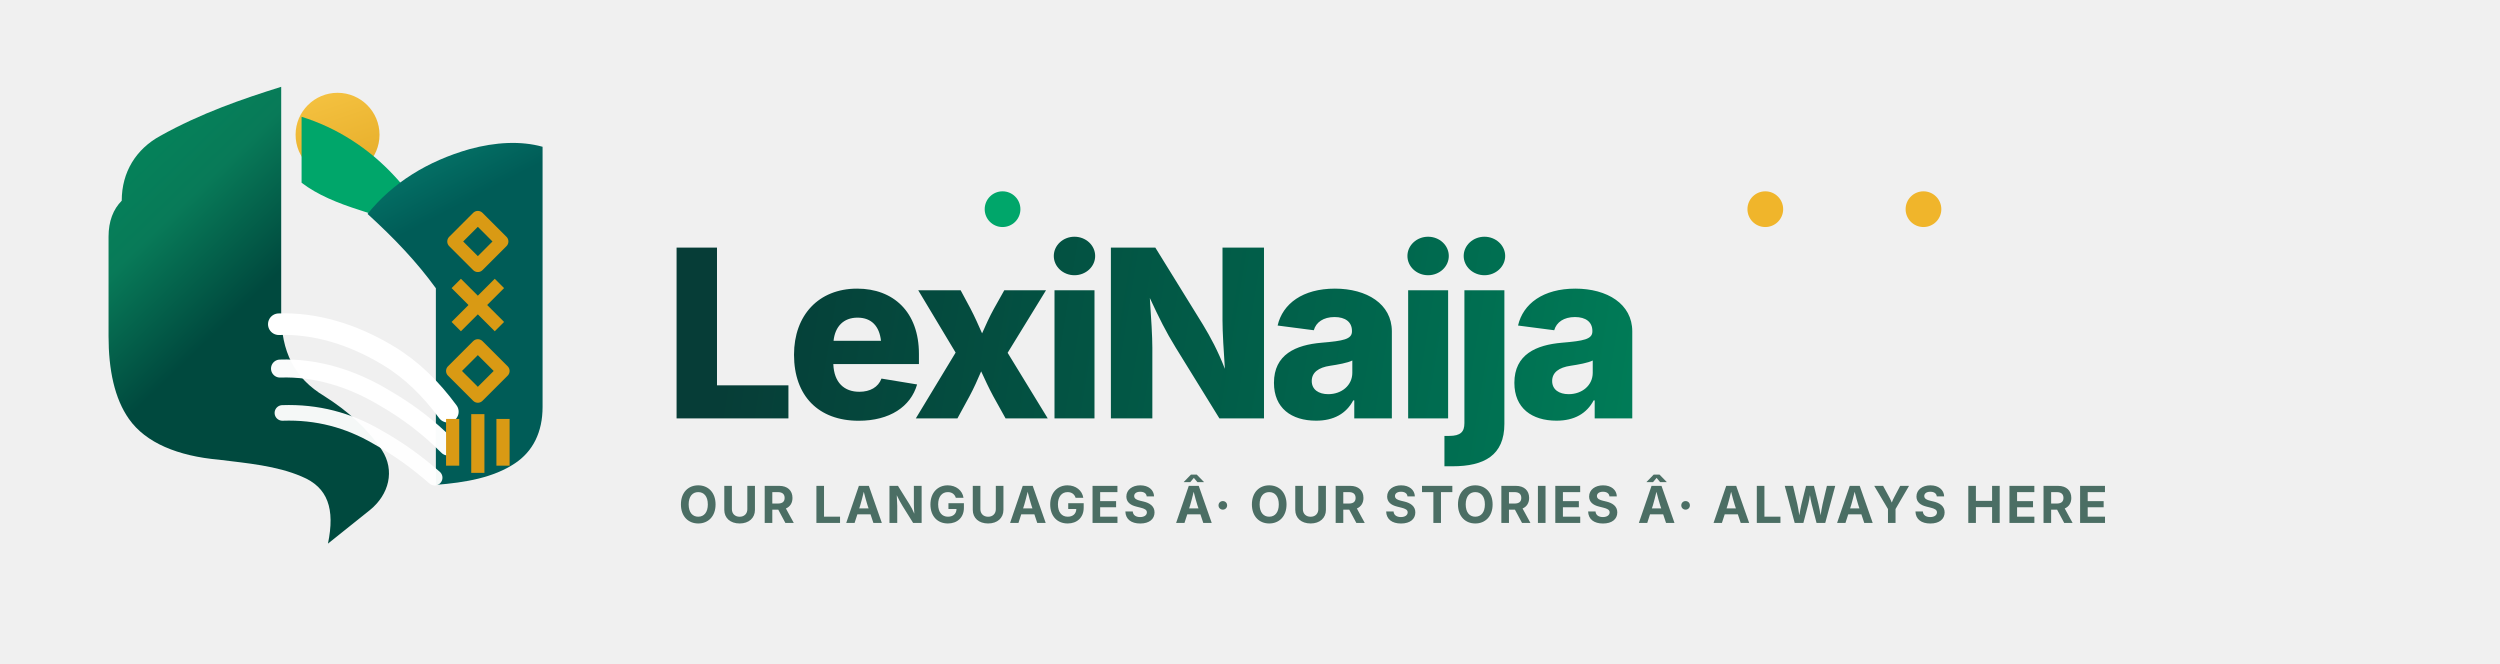
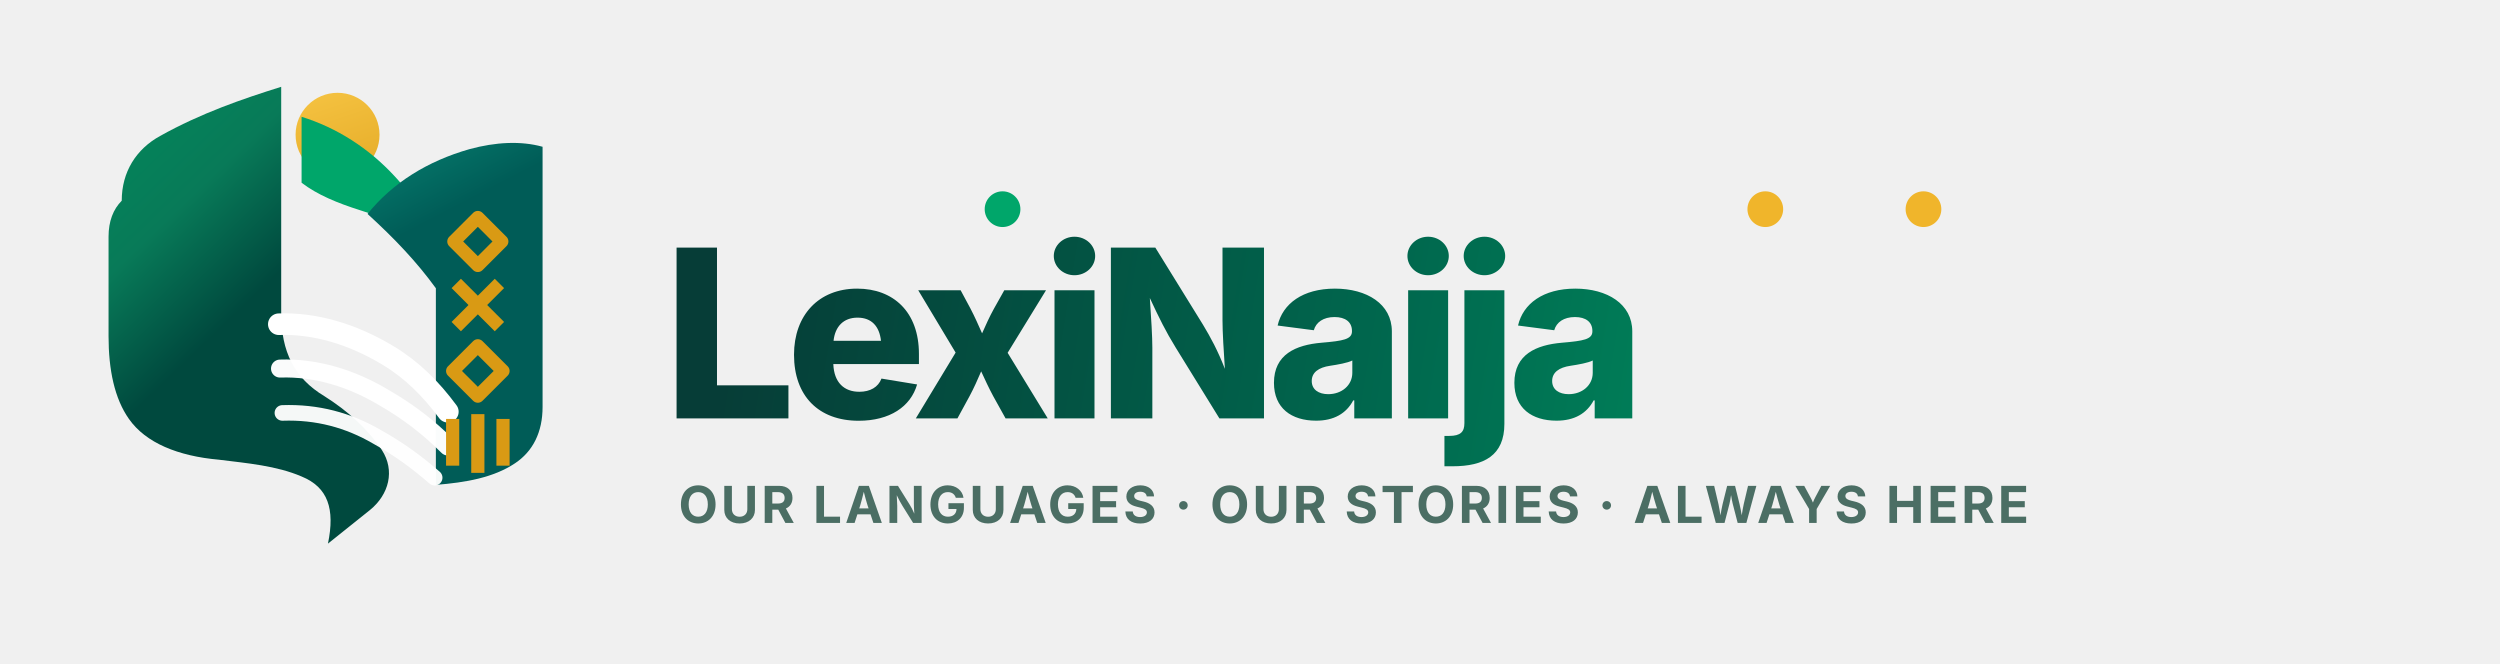
<svg xmlns="http://www.w3.org/2000/svg" width="980" height="260" viewBox="0 0 980 260" fill="none" role="img" aria-labelledby="title desc">
  <defs>
    <linearGradient id="left" x1="24" y1="60" x2="184" y2="226" gradientUnits="userSpaceOnUse">
      <stop stop-color="#008B5B" />
      <stop offset="0.58" stop-color="#087A58" />
      <stop offset="1" stop-color="#00493E" />
    </linearGradient>
    <linearGradient id="right" x1="160" y1="60" x2="238" y2="210" gradientUnits="userSpaceOnUse">
      <stop stop-color="#0EA68B" />
      <stop offset="1" stop-color="#005C57" />
    </linearGradient>
    <linearGradient id="gold" x1="182" y1="64" x2="231" y2="210" gradientUnits="userSpaceOnUse">
      <stop stop-color="#F6C443" />
      <stop offset="1" stop-color="#D99A14" />
    </linearGradient>
    <linearGradient id="word" x1="292" y1="94" x2="845" y2="184" gradientUnits="userSpaceOnUse">
      <stop stop-color="#063D37" />
      <stop offset="0.46" stop-color="#00684E" />
      <stop offset="1" stop-color="#00A66A" />
    </linearGradient>
  </defs>
  <g transform="translate(12 11) scale(.47)">
    <circle cx="256" cy="89" r="35" fill="url(#gold)" />
    <path d="M76 144C76 120 88 101 108 90C142 71 177 59 209 49V238C209 270 220 292 245 307C264 319 281 334 293 352C304 369 299 389 283 402L248 430C254 401 248 383 226 374C205 365 181 363 157 360C123 357 96 346 82 326C70 309 65 285 65 257V174C65 161 69 151 76 144Z" fill="url(#left)" />
    <path d="M226 74C255 83 282 100 304 124C320 141 331 163 336 187C319 170 298 159 275 152C256 146 239 139 226 129V74Z" fill="#00A66A" />
    <path d="M281 155C302 129 331 111 366 101C388 95 409 94 427 99V316C427 337 419 353 404 363C386 375 363 379 338 381V217C322 195 304 176 281 155Z" fill="url(#right)" />
    <path d="M207 247C237 246 268 255 298 273C318 285 334 301 348 320" stroke="white" stroke-width="18" stroke-linecap="round" />
    <path d="M208 284C238 283 268 292 296 309C315 320 332 333 348 349" stroke="white" stroke-width="15" stroke-linecap="round" opacity=".98" />
    <path d="M210 321C239 320 265 327 289 341C307 351 322 362 337 375" stroke="white" stroke-width="13" stroke-linecap="round" opacity=".96" />
    <g fill="none" stroke="url(#gold)" stroke-width="11" stroke-linejoin="round">
      <path d="M373 158L393 178L373 198L353 178L373 158Z" />
      <path d="M355 213L373 231L391 213" />
      <path d="M355 249L373 231L391 249" />
      <path d="M373 265L394 286L373 307L352 286L373 265Z" />
      <path d="M352 326V365" />
      <path d="M373 322V371" />
      <path d="M394 326V365" />
    </g>
  </g>
  <text x="260" y="164" fill="url(#word)" font-family="Inter, Segoe UI, Arial, sans-serif" font-size="92" font-weight="800" letter-spacing="-4">LexiNaija</text>
  <circle cx="393" cy="82" r="7" fill="#00A66A" />
  <circle cx="692" cy="82" r="7" fill="#F0B52B" />
  <circle cx="754" cy="82" r="7" fill="#F0B52B" />
-   <text x="266" y="205" fill="#4B6E64" font-family="Inter, Segoe UI, Arial, sans-serif" font-size="20" font-weight="700" letter-spacing="1.2">OUR LANGUAGES Â· OUR STORIES Â· ALWAYS HERE</text>
+   <text x="266" y="205" fill="#4B6E64" font-family="Inter, Segoe UI, Arial, sans-serif" font-size="20" font-weight="700" letter-spacing="1.2">OUR LANGUAGES · OUR STORIES · ALWAYS HERE</text>
</svg>
